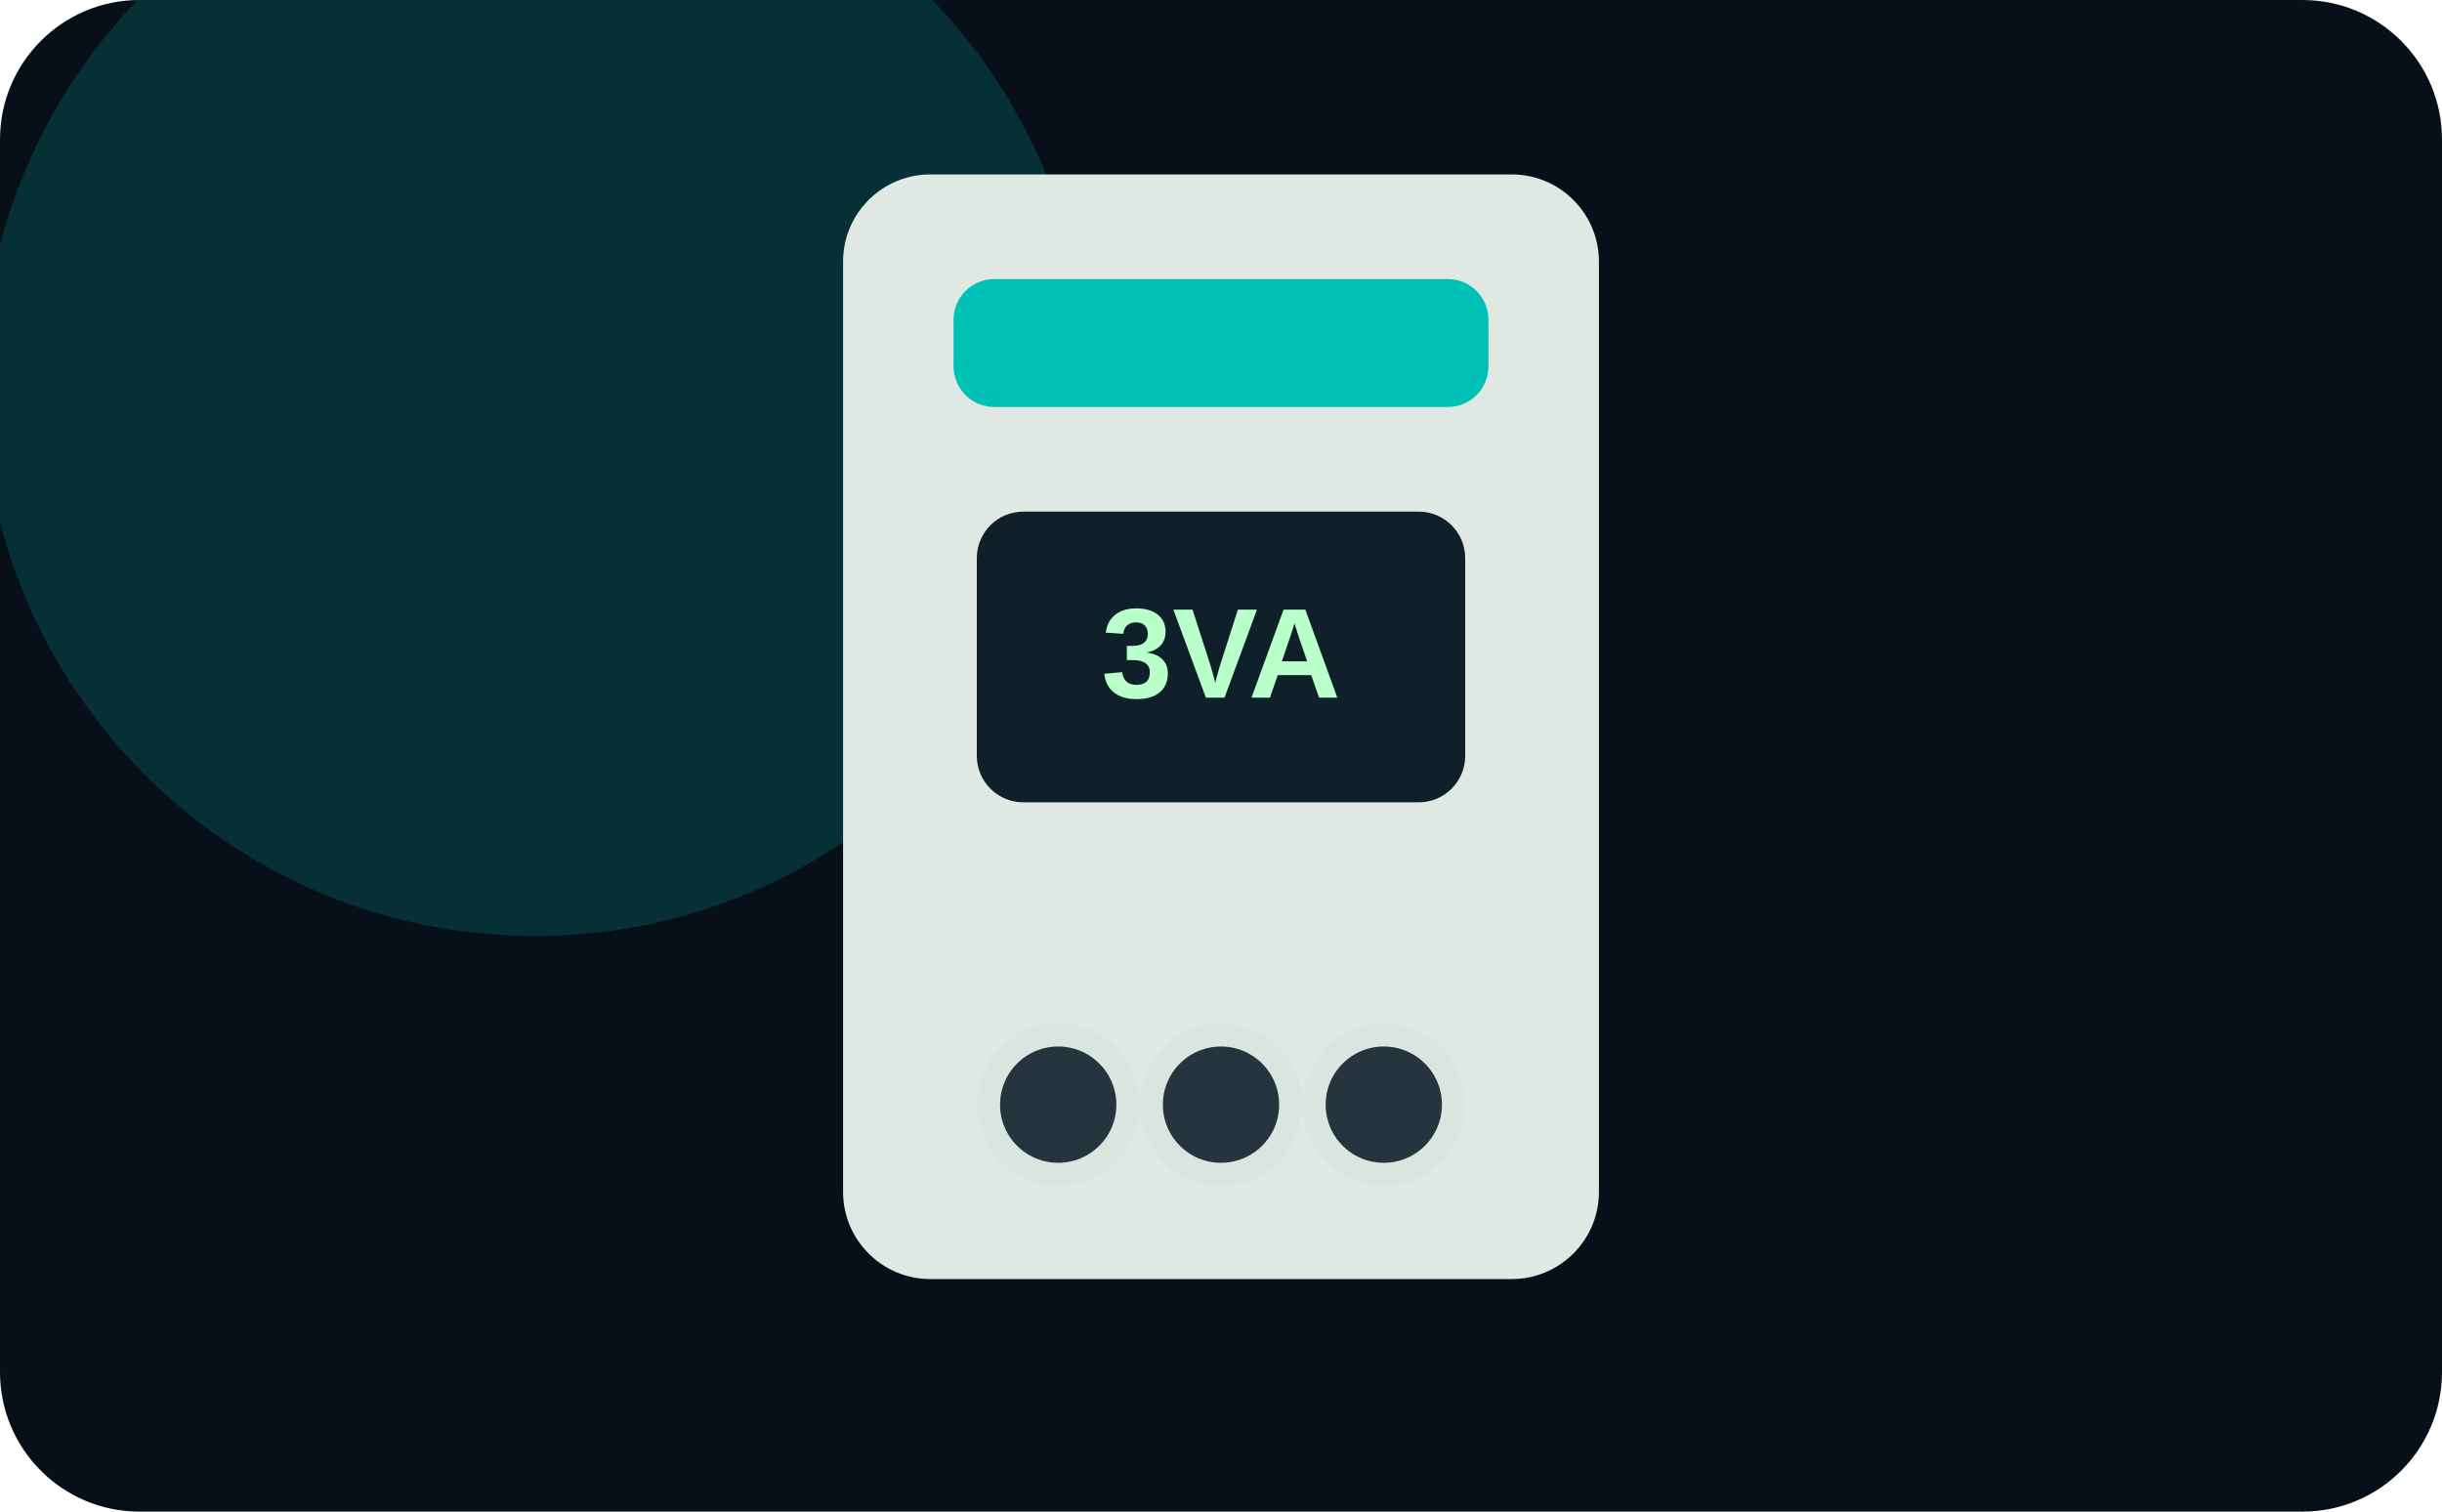
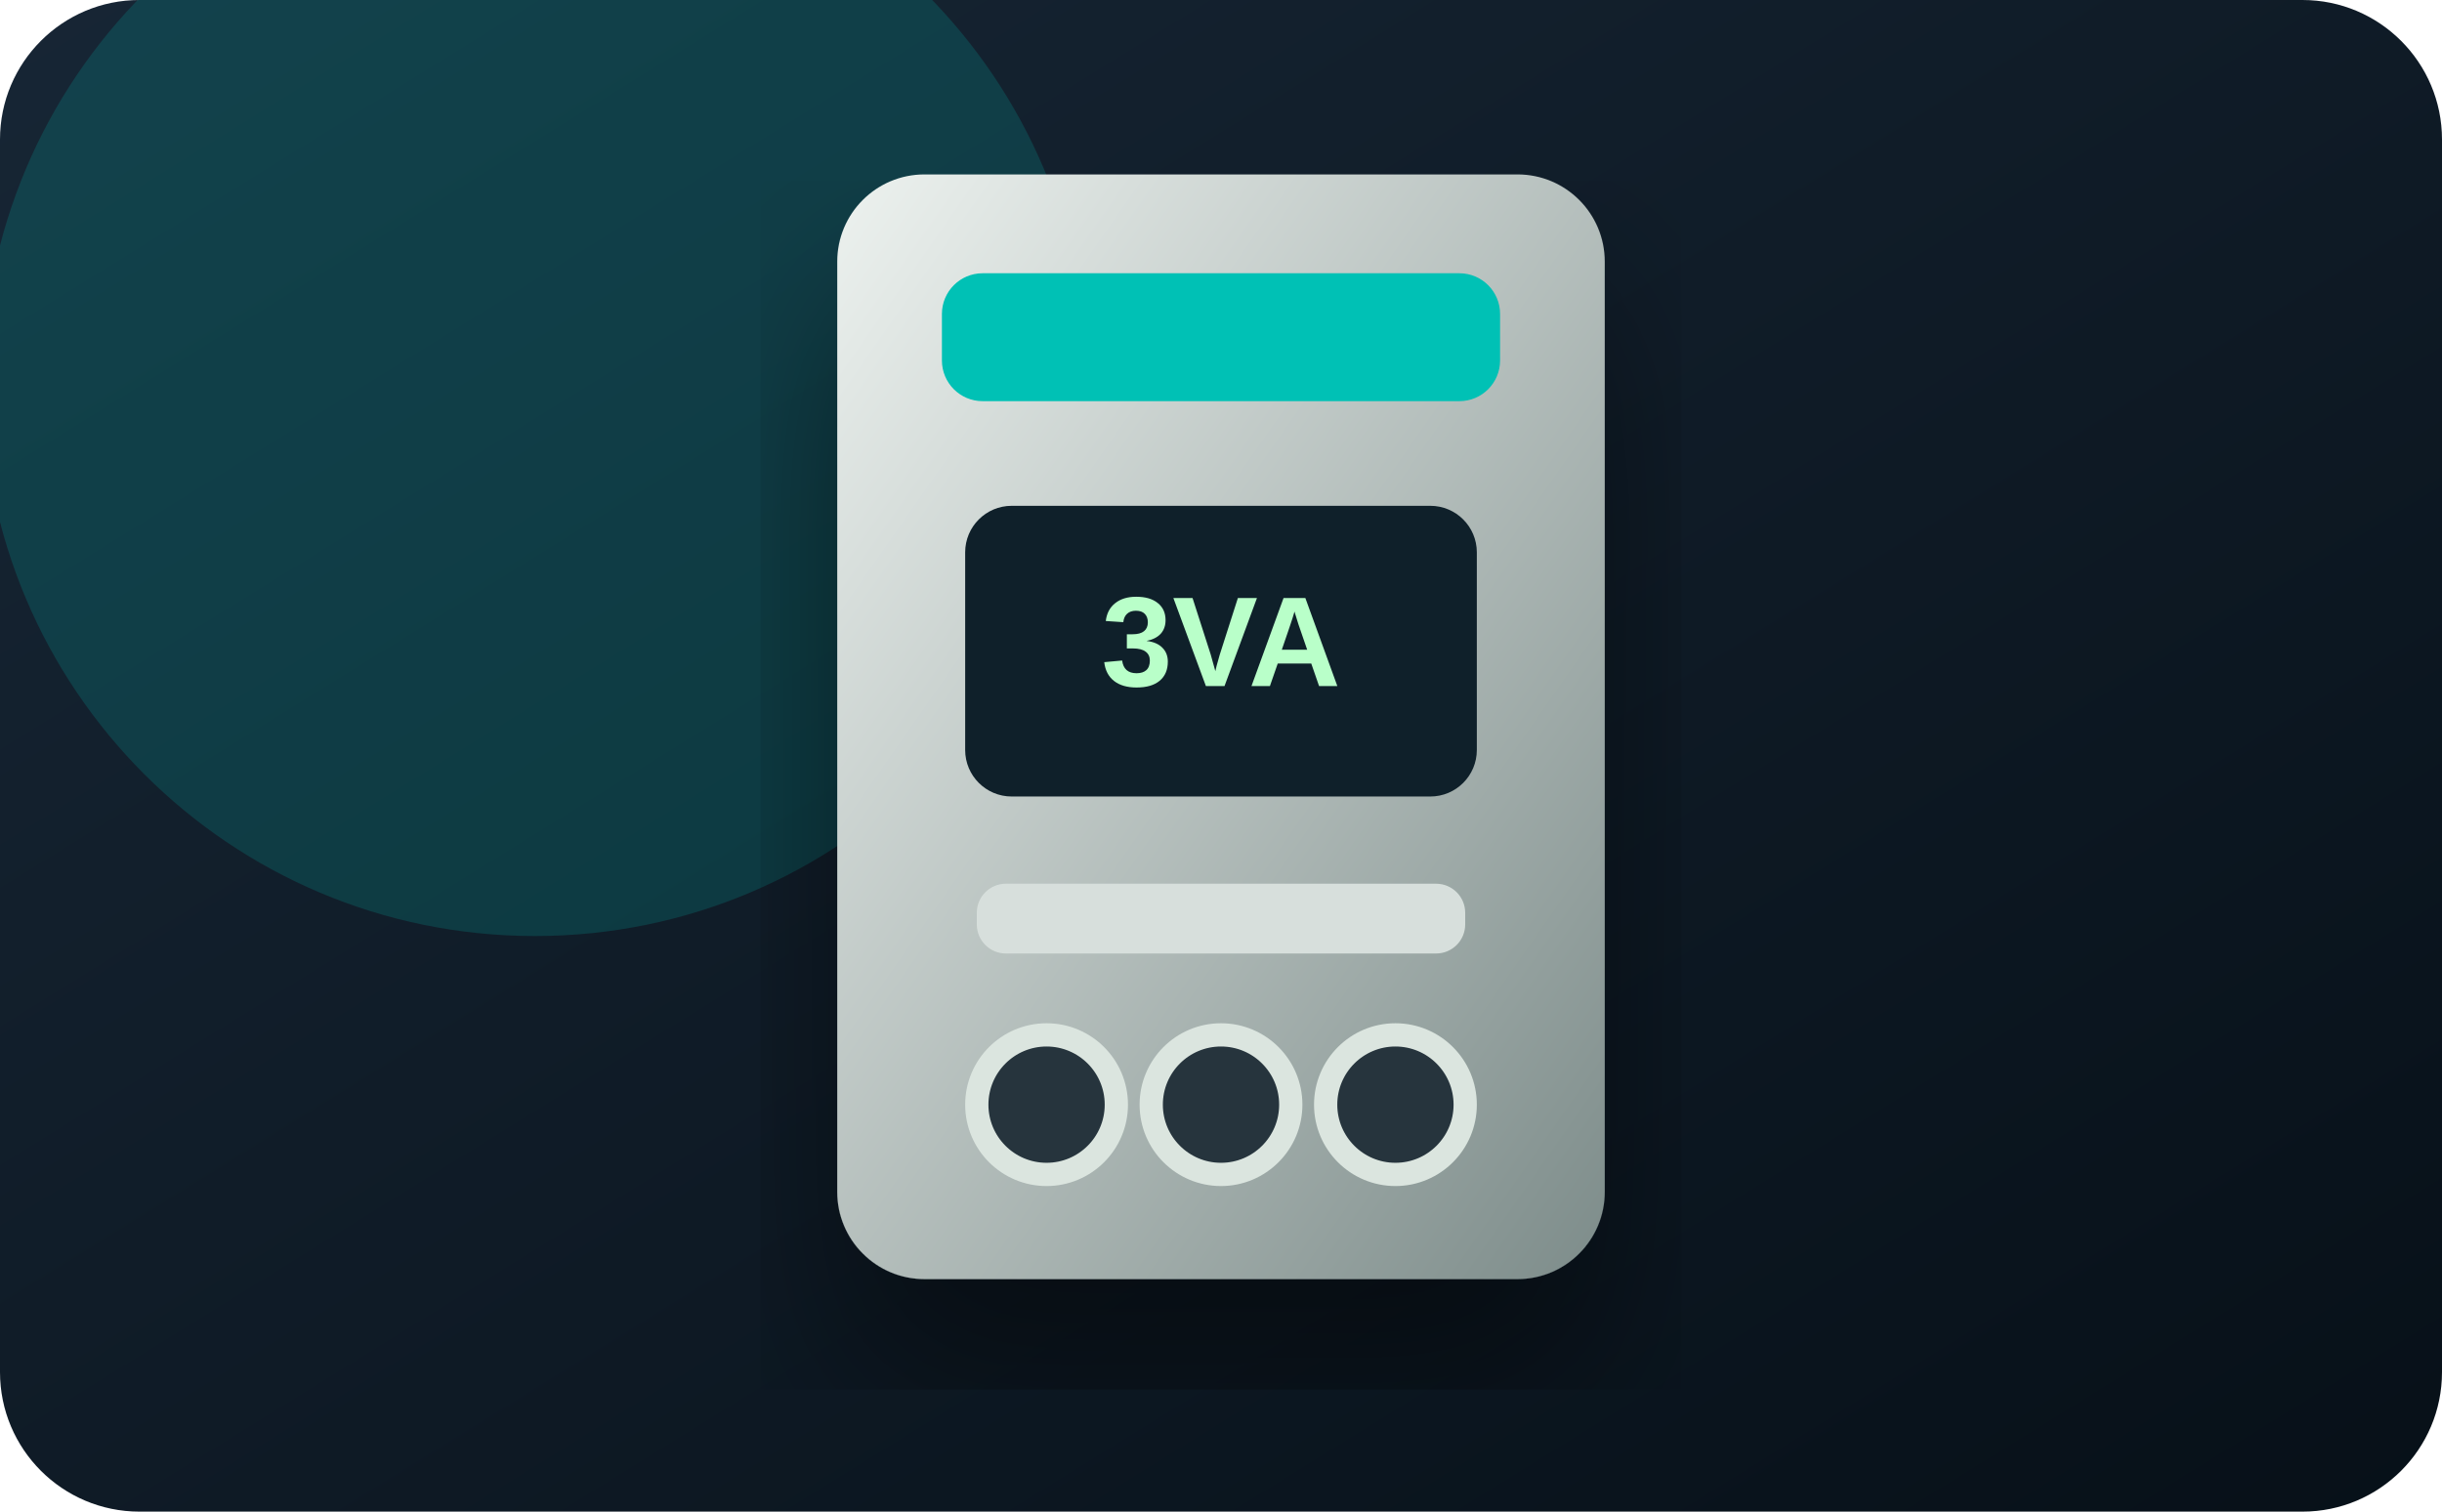
<svg xmlns="http://www.w3.org/2000/svg" width="420" height="260" viewBox="0 0 420 260">
-   <rect width="420" height="260" rx="24" fill="#071018" />
+   <defs>
+     <linearGradient id="bg" x1="0" x2="1" y1="0" y2="1">
+       <stop offset="0" stop-color="#172635" />
+       <stop offset="1" stop-color="#071018" />
+     </linearGradient>
+     <linearGradient id="body" x1="0" x2="1" y1="0" y2="1">
+       <stop offset="0" stop-color="#edf2ef" />
+       <stop offset="1" stop-color="#7d8c8a" />
+     </linearGradient>
+     <filter id="shadow">
+       <feDropShadow dx="0" dy="20" stdDeviation="16" flood-color="#000" flood-opacity=".45" />
+     </filter>
+   </defs>
+   <rect width="420" height="260" rx="24" fill="url(#bg)" />
  <circle cx="92" cy="66" r="95" fill="#00c1b5" opacity=".18" />
-   <rect x="145" y="30" width="130" height="190" rx="15" fill="#dfe8e3" />
-   <rect x="164" y="48" width="92" height="22" rx="7" fill="#00c1b5" />
-   <rect x="168" y="88" width="84" height="50" rx="8" fill="#0f202a" />
-   <text x="210" y="120" fill="#b9ffc9" font-family="Arial" font-size="22" font-weight="700" text-anchor="middle">3VA</text>
-   <circle cx="182" cy="190" r="12" fill="#26343d" stroke="#dbe5df" stroke-width="4" />
-   <circle cx="210" cy="190" r="12" fill="#26343d" stroke="#dbe5df" stroke-width="4" />
-   <circle cx="238" cy="190" r="12" fill="#26343d" stroke="#dbe5df" stroke-width="4" />
+   <rect x="144" y="30" width="132" height="190" rx="15" fill="url(#body)" filter="url(#shadow)" />
+   <rect x="162" y="47" width="96" height="22" rx="7" fill="#00c1b5" />
+   <rect x="166" y="87" width="88" height="50" rx="8" fill="#0f202a" />
+   <text x="210.0" y="118" fill="#b9ffc9" font-family="Arial" font-size="22" font-weight="700" text-anchor="middle">3VA</text>
+   <rect x="168" y="152" width="84" height="12" rx="5" fill="#d7dfdc" />
+   <circle cx="180" cy="190" r="12" fill="#26343d" stroke="#dbe5df" stroke-width="4" />
+   <circle cx="210.0" cy="190" r="12" fill="#26343d" stroke="#dbe5df" stroke-width="4" />
+   <circle cx="240" cy="190" r="12" fill="#26343d" stroke="#dbe5df" stroke-width="4" />
</svg>
